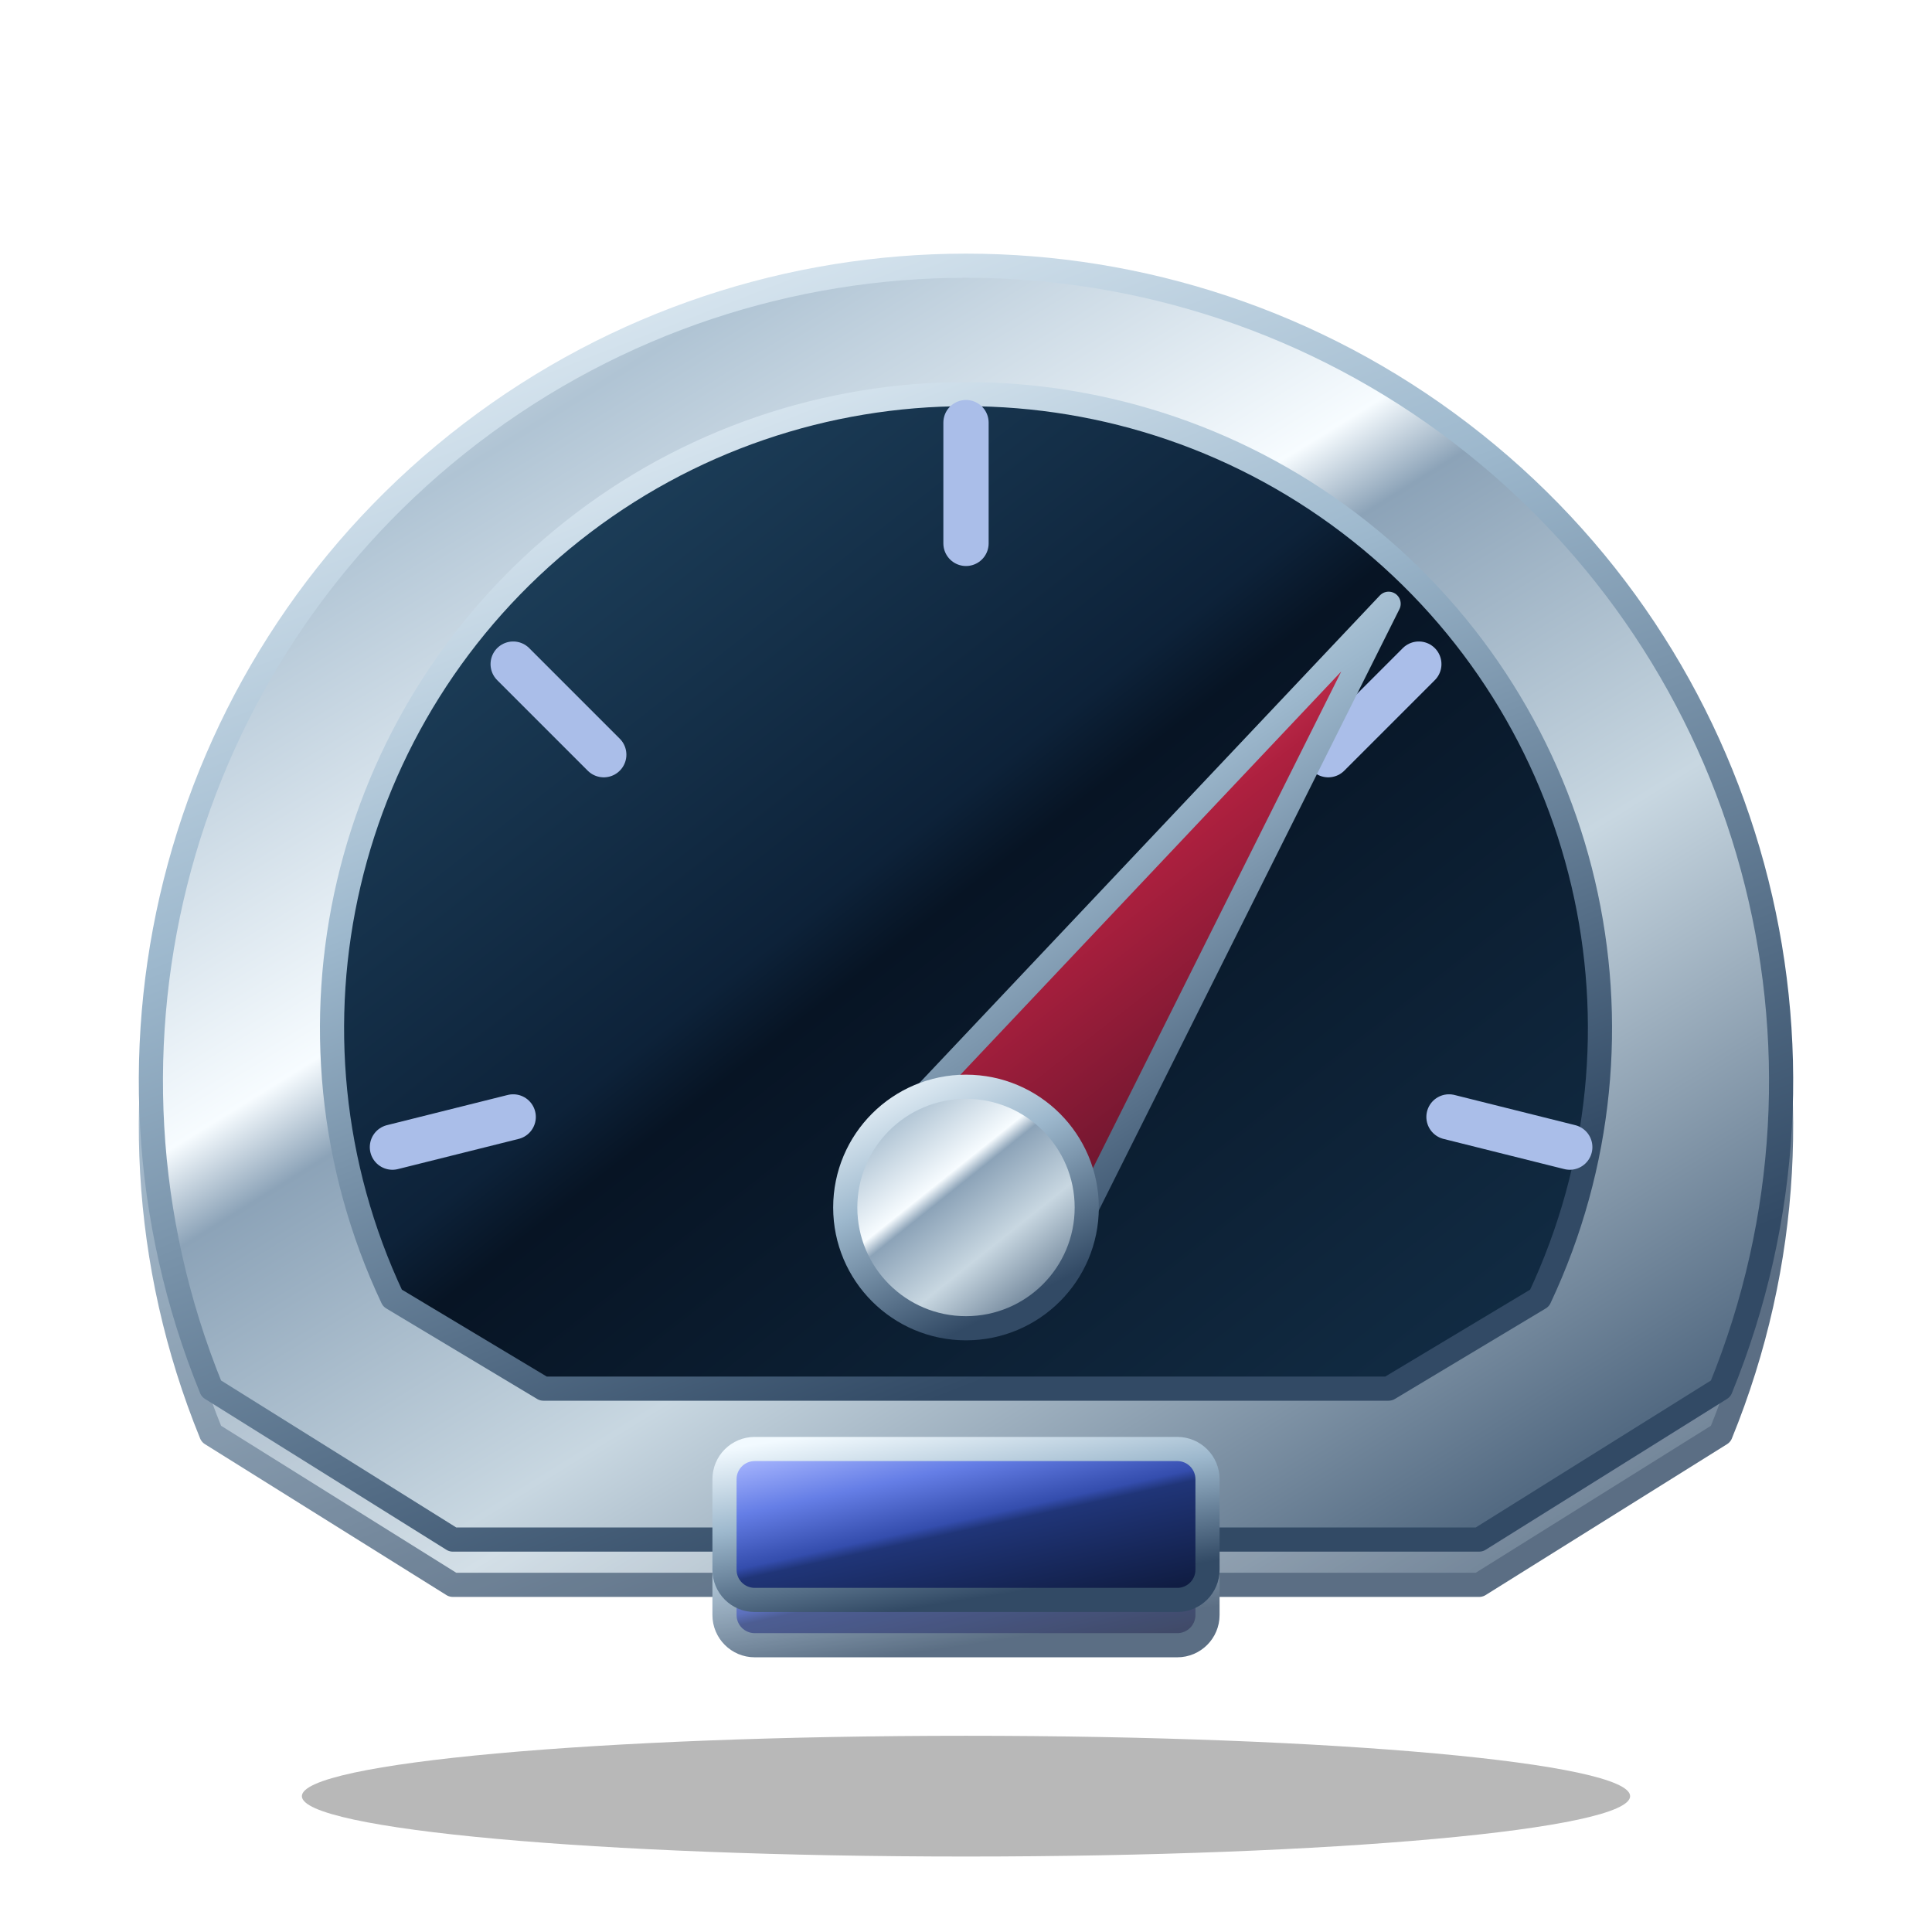
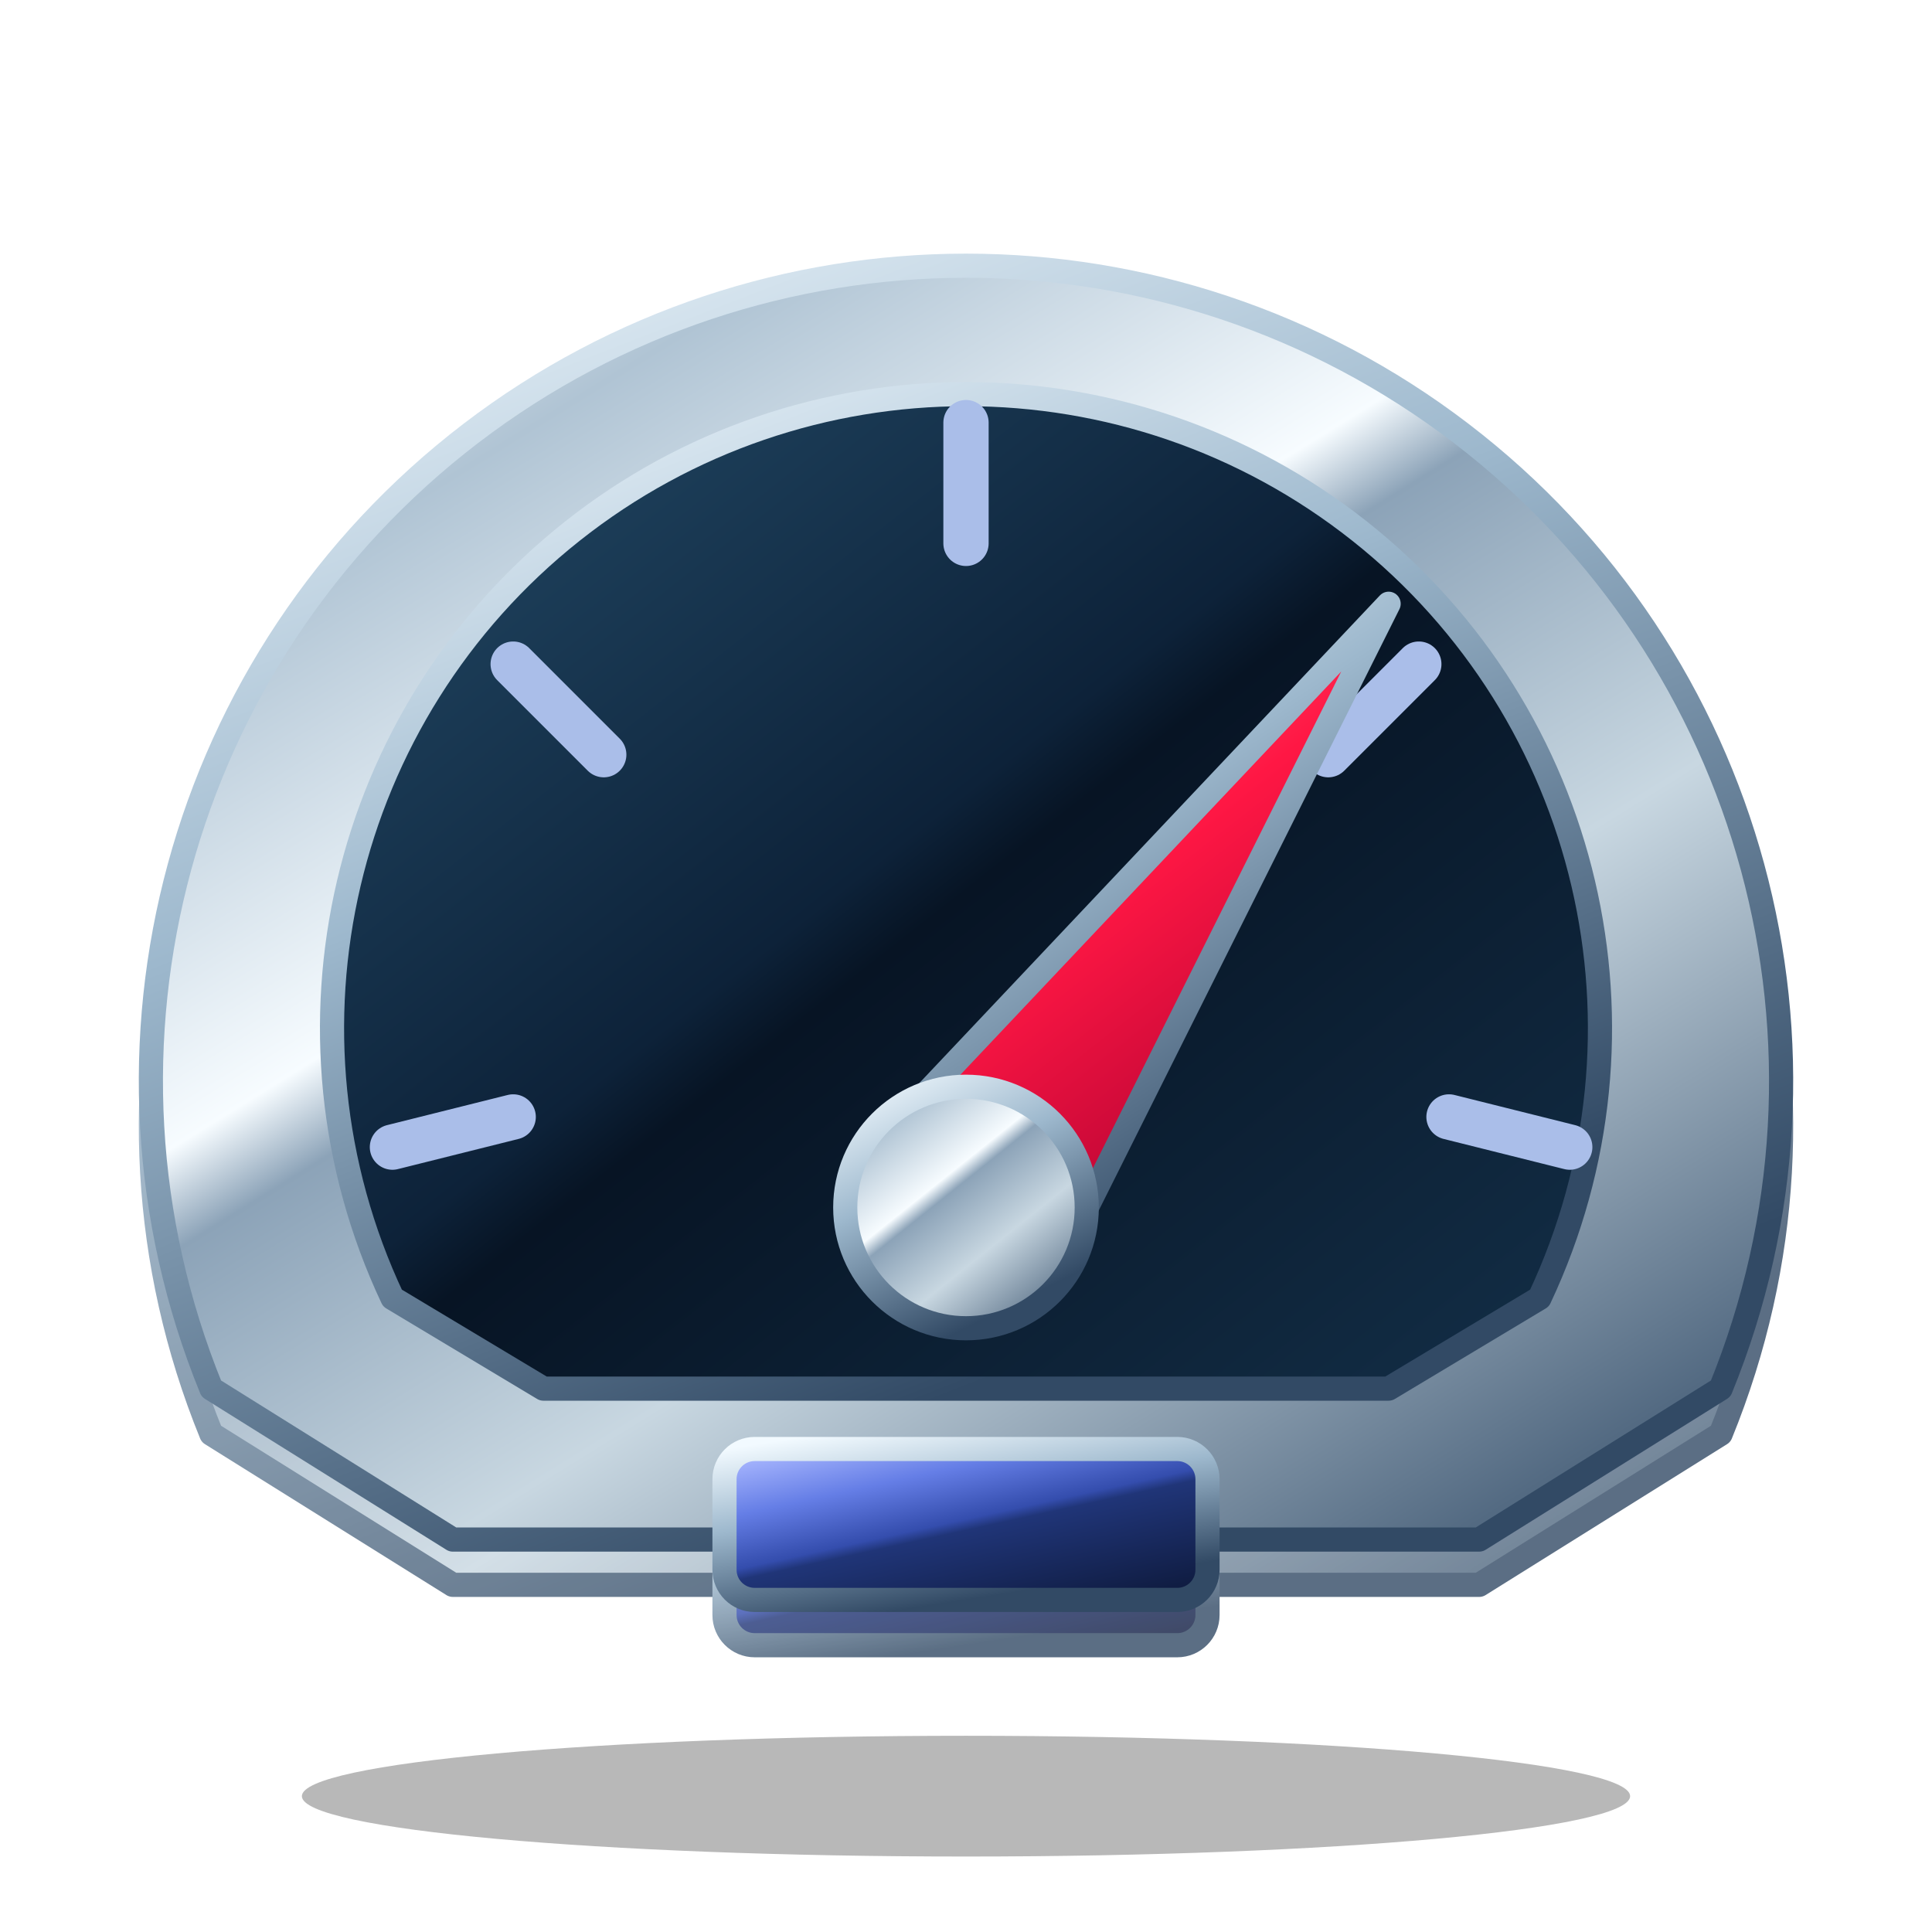
<svg xmlns="http://www.w3.org/2000/svg" width="64" height="64" viewBox="0 0 64 64">
  <defs>
    <linearGradient id="silver" x1="0" y1="0" x2=".8" y2="1">
      <stop stop-color="#FCFEFF" />
      <stop offset=".19" stop-color="#B0C4D4" />
      <stop offset=".43" stop-color="#F7FCFF" />
      <stop offset=".48" stop-color="#8CA3B8" />
      <stop offset=".7" stop-color="#C8D7E1" />
      <stop offset="1" stop-color="#536A82" />
    </linearGradient>
    <linearGradient id="edge" x2=".5" y2="1">
      <stop stop-color="#F2FAFF" />
      <stop offset=".44" stop-color="#9DB8CD" />
      <stop offset="1" stop-color="#324A65" />
    </linearGradient>
    <linearGradient id="blue" x1=".1" y1="0" x2=".8" y2="1">
      <stop stop-color="#AAB8FF" />
      <stop offset=".26" stop-color="#657EE6" />
      <stop offset=".5" stop-color="#344DAD" />
      <stop offset=".55" stop-color="#203578" />
      <stop offset="1" stop-color="#101D43" />
    </linearGradient>
    <linearGradient id="red" x2=".6" y2="1">
-       <stop stop-color="#FFB9C3" />
-       <stop offset=".26" stop-color="#E9536D" />
-       <stop offset=".52" stop-color="#AE203F" />
-       <stop offset="1" stop-color="#4C1126" />
+       <stop stop-color="#FFE2EA" />
+       <stop offset=".26" stop-color="#FF526E" />
+       <stop offset=".52" stop-color="#FF1744" />
+       <stop offset="1" stop-color="#A80030" />
    </linearGradient>
    <linearGradient id="glass" x2="1" y2="1">
      <stop stop-color="#244C69" />
      <stop offset=".45" stop-color="#0D2239" />
      <stop offset=".5" stop-color="#071424" />
      <stop offset="1" stop-color="#132F48" />
    </linearGradient>
    <linearGradient id="green" x2=".5" y2="1">
-       <stop stop-color="#AEEDD9" />
-       <stop offset=".5" stop-color="#399E85" />
-       <stop offset="1" stop-color="#123E38" />
+       <stop stop-color="#E0FFEC" />
+       <stop offset=".5" stop-color="#39FF14" />
+       <stop offset="1" stop-color="#078B28" />
    </linearGradient>
    <linearGradient id="amber" x2=".5" y2="1">
      <stop stop-color="#FFF3C7" />
      <stop offset=".4" stop-color="#D7A34A" />
      <stop offset="1" stop-color="#75511D" />
    </linearGradient>
  </defs>
  <ellipse cx="32" cy="59.5" rx="22" ry="2" fill="#000" opacity=".28" />
  <g transform="translate(0 1.5)" opacity=".8">
    <path d="M7 46A27 27 0 1 1 57 46L49 51H15Z" fill="url(#silver)" stroke="url(#edge)" stroke-width="0.8" stroke-linejoin="round" />
    <path d="M13 43A21 21 0 1 1 51 43L46 46H18Z" fill="url(#glass)" stroke="url(#edge)" stroke-width="0.8" stroke-linejoin="round" />
    <path d="M17 37l-4 1m7-13-3-3m15-4v-4m12 11 3-3m1 15 4 1" fill="none" stroke="#AABEE9" stroke-width="1.5" opacity="1" stroke-linecap="round" stroke-linejoin="round" />
    <path d="M29 38L46 20 35 42Z" fill="url(#red)" stroke="url(#edge)" stroke-width="0.8" stroke-linejoin="round" />
    <circle cx="32" cy="40" r="4" fill="url(#silver)" stroke="url(#edge)" stroke-width="0.8" />
    <rect x="24" y="48" width="16" height="5" rx="1" fill="url(#blue)" stroke="url(#edge)" stroke-width="0.8" />
  </g>
  <g>
    <path d="M7 46A27 27 0 1 1 57 46L49 51H15Z" fill="url(#silver)" stroke="url(#edge)" stroke-width="0.8" stroke-linejoin="round" />
    <path d="M13 43A21 21 0 1 1 51 43L46 46H18Z" fill="url(#glass)" stroke="url(#edge)" stroke-width="0.8" stroke-linejoin="round" />
    <path d="M17 37l-4 1m7-13-3-3m15-4v-4m12 11 3-3m1 15 4 1" fill="none" stroke="#AABEE9" stroke-width="1.5" opacity="1" stroke-linecap="round" stroke-linejoin="round" />
    <path d="M29 38L46 20 35 42Z" fill="url(#red)" stroke="url(#edge)" stroke-width="0.8" stroke-linejoin="round" />
    <circle cx="32" cy="40" r="4" fill="url(#silver)" stroke="url(#edge)" stroke-width="0.8" />
    <rect x="24" y="48" width="16" height="5" rx="1" fill="url(#blue)" stroke="url(#edge)" stroke-width="0.8" />
  </g>
</svg>
